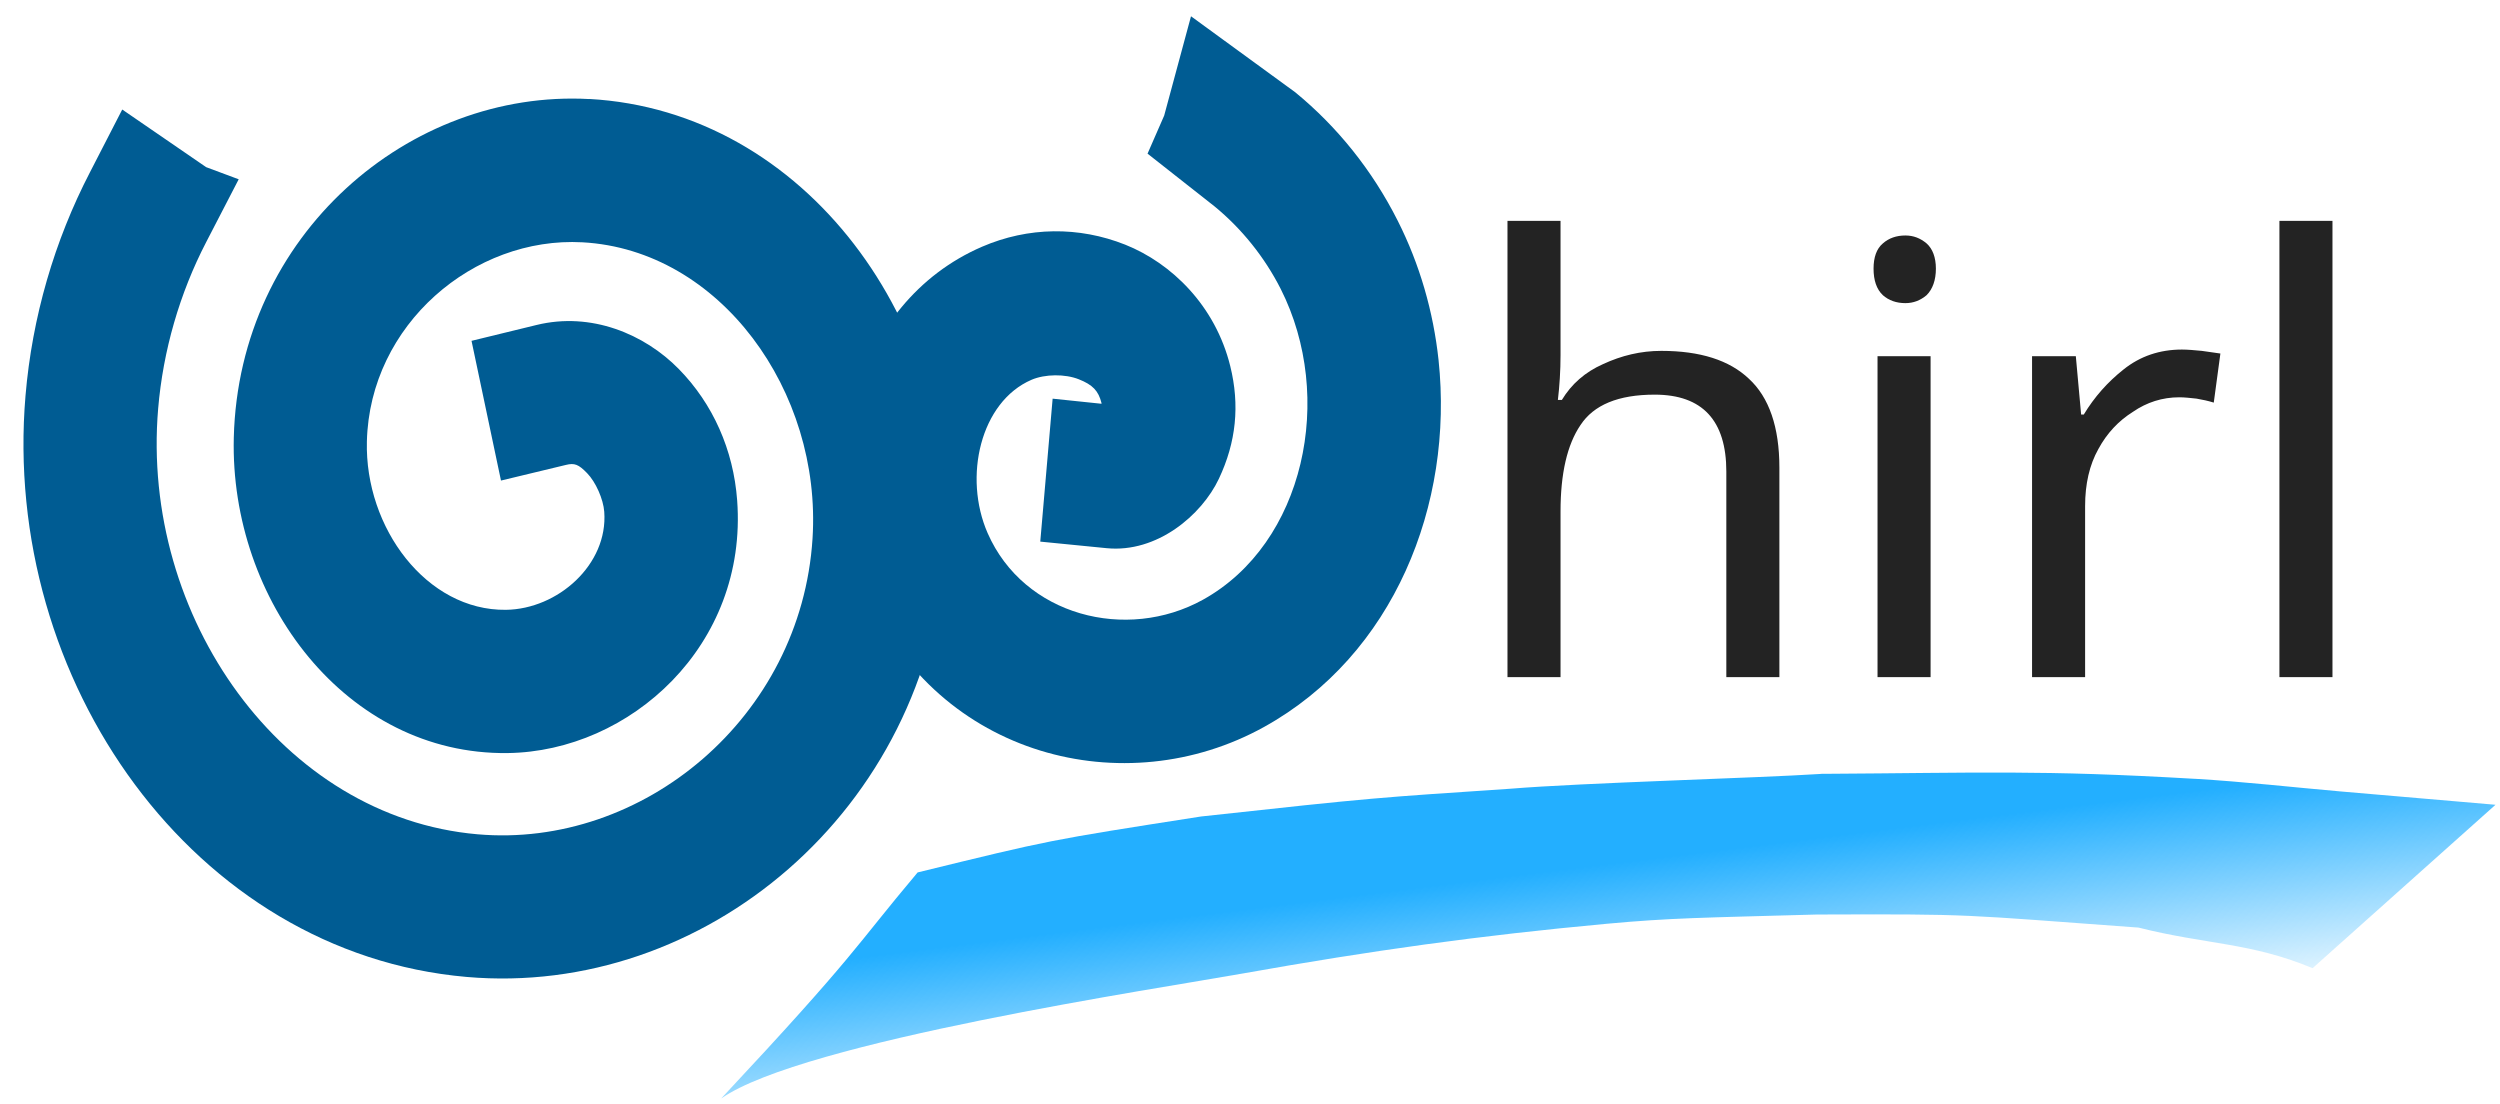
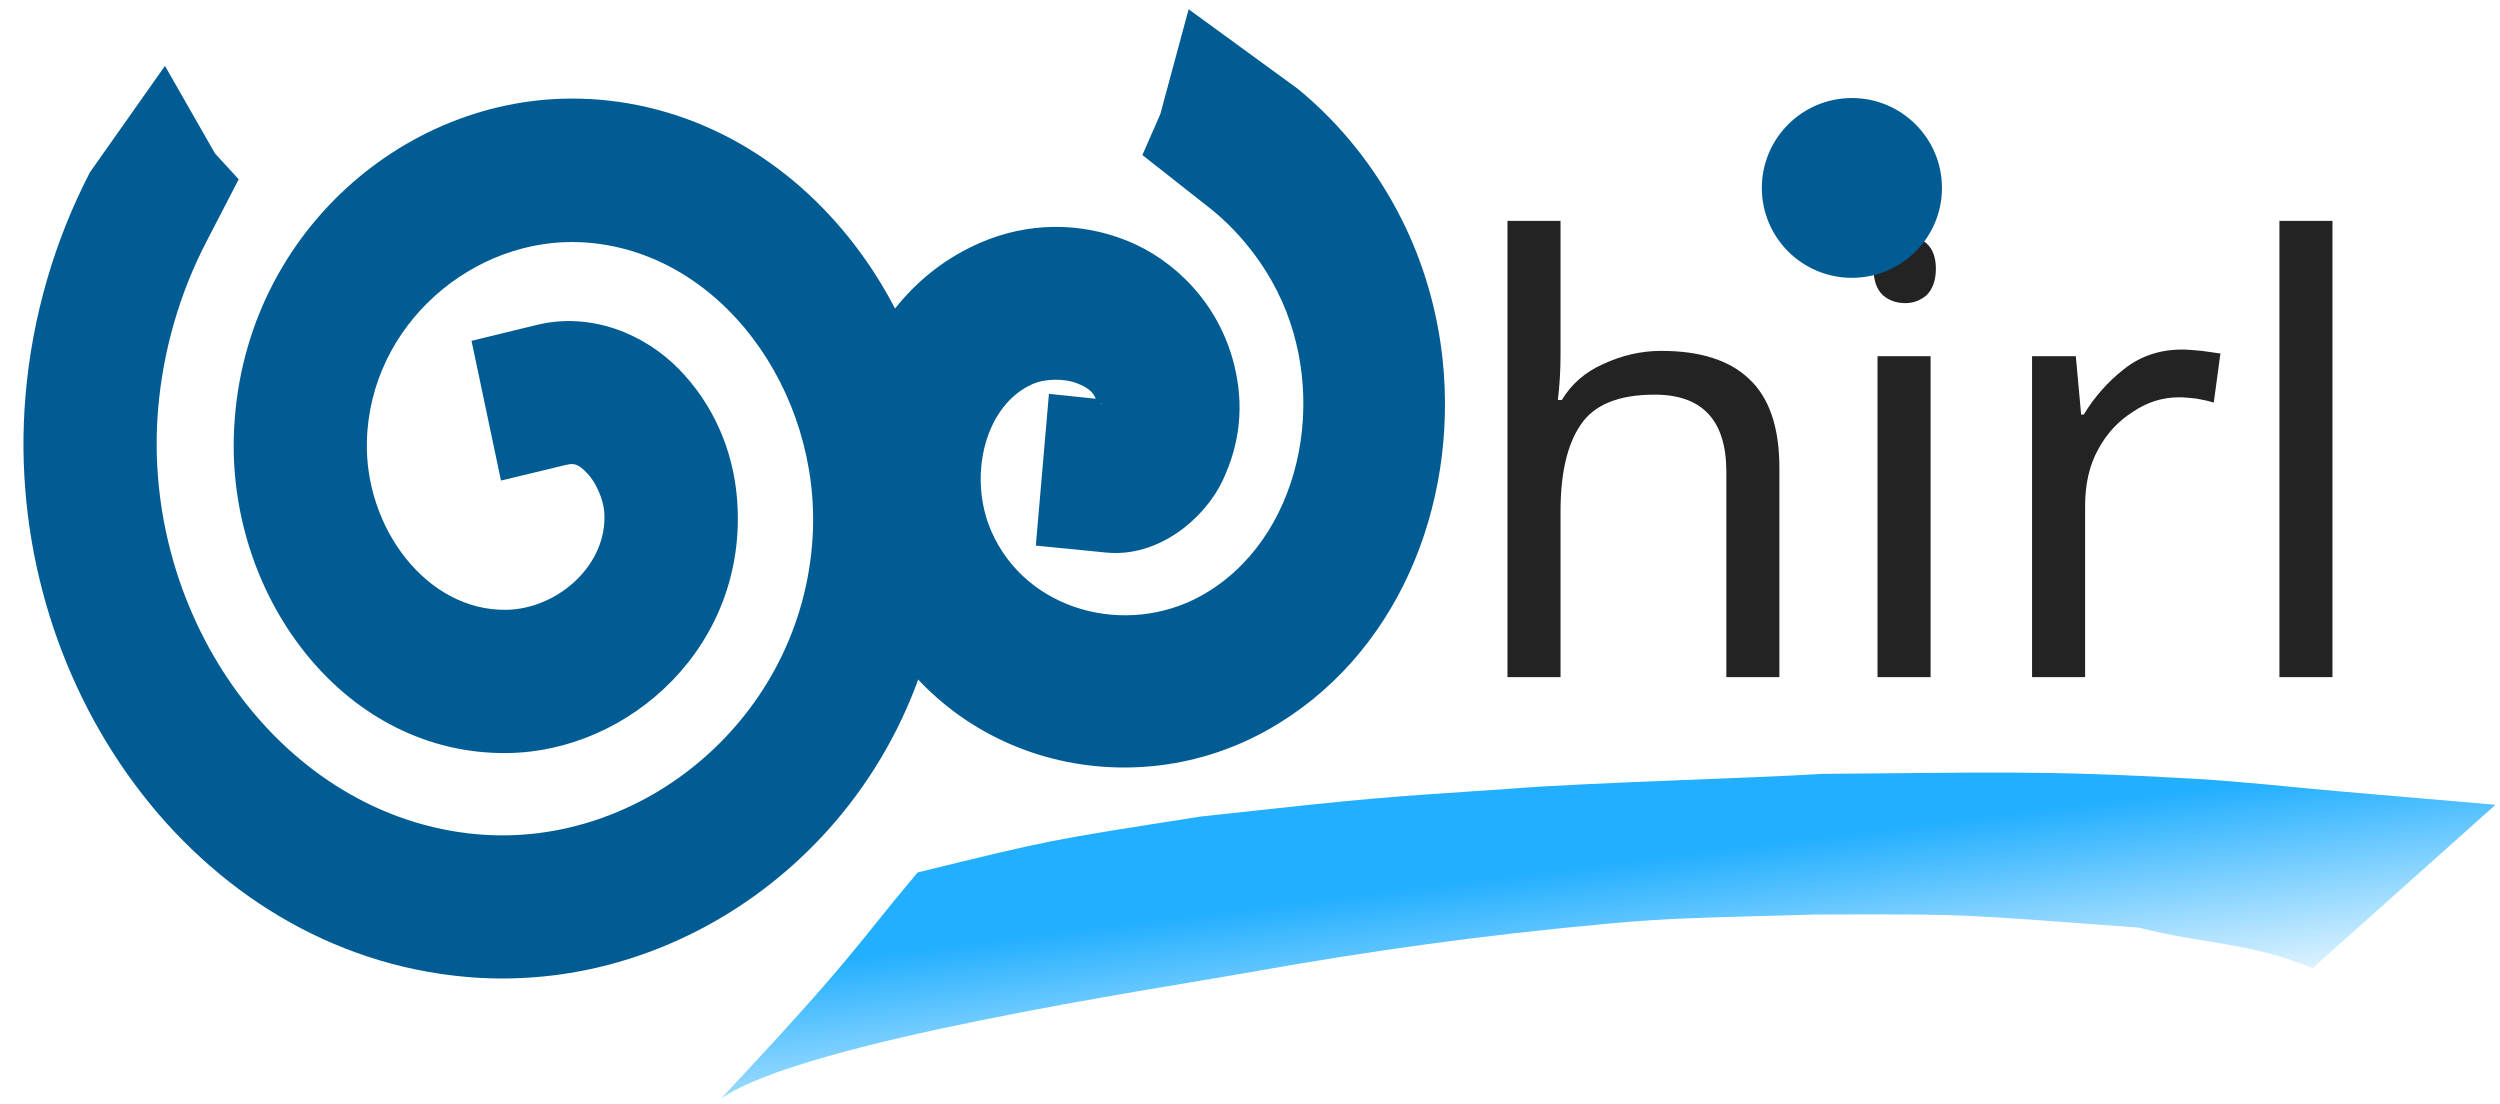
<svg xmlns="http://www.w3.org/2000/svg" xmlns:xlink="http://www.w3.org/1999/xlink" width="29.451mm" height="12.995mm" viewBox="0 0 29.451 12.995" version="1.1" id="svg8">
  <defs id="defs2">
    <linearGradient id="linearGradient4676">
      <stop style="stop-color:#23afff;stop-opacity:1;" offset="0" id="stop4672" />
      <stop style="stop-color:#23afff;stop-opacity:0;" offset="1" id="stop4674" />
    </linearGradient>
    <linearGradient xlink:href="#linearGradient4676" id="linearGradient4678" x1="45.218" y1="39.503" x2="45.548" y2="42.149" gradientUnits="userSpaceOnUse" gradientTransform="translate(0.6548103,-1.637026)" />
+     <filter style="color-interpolation-filters:sRGB" id="filter5032" x="-0.013" width="1.026" y="-0.011" height="1.022">
+       <feGaussianBlur stdDeviation="0.036" id="feGaussianBlur5034" />
+     </filter>
+     <filter style="color-interpolation-filters:sRGB" id="filter5040" x="-0.011" width="1.023" y="-0.013" height="1.026">
+       <feGaussianBlur stdDeviation="0.048" id="feGaussianBlur5042" />
+     </filter>
  </defs>
  <g id="layer1" transform="translate(-26.29988,-27.76498)">
-     <text xml:space="preserve" style="font-style:normal;font-variant:normal;font-weight:normal;font-stretch:normal;font-size:7.056px;line-height:1.25;font-family:Purisa;-inkscape-font-specification:'Purisa, Normal';font-variant-ligatures:normal;font-variant-caps:normal;font-variant-numeric:normal;font-feature-settings:normal;text-align:start;letter-spacing:0px;word-spacing:0px;writing-mode:lr-tb;text-anchor:start;fill:#232323;fill-opacity:1;stroke:none;stroke-width:0.265" x="43.465" y="35.743" id="text4527">
-       <tspan id="tspan4525" x="43.465" y="35.743" style="font-style:normal;font-variant:normal;font-weight:normal;font-stretch:normal;font-size:7.056px;font-family:Purisa;-inkscape-font-specification:'Purisa, Normal';font-variant-ligatures:normal;font-variant-caps:normal;font-variant-numeric:normal;font-feature-settings:normal;text-align:start;writing-mode:lr-tb;text-anchor:start;fill:#232323;fill-opacity:1;stroke-width:0.265">hirl</tspan>
+     <text xml:space="preserve" style="font-style:normal;font-variant:normal;font-weight:normal;font-stretch:normal;font-size:7.056px;line-height:1.25;font-family:Purisa;-inkscape-font-specification:'Purisa, Normal';font-variant-ligatures:normal;font-variant-caps:normal;font-variant-numeric:normal;font-feature-settings:normal;text-align:start;letter-spacing:0px;word-spacing:0px;writing-mode:lr-tb;text-anchor:start;fill:#232323;fill-opacity:1;stroke:none;stroke-width:0.2;stroke-miterlimit:4;stroke-dasharray:none" x="43.465" y="35.743" id="text4527">
+       <tspan id="tspan4525" x="43.465" y="35.743" style="font-style:normal;font-variant:normal;font-weight:normal;font-stretch:normal;font-size:7.056px;font-family:Purisa;-inkscape-font-specification:'Purisa, Normal';font-variant-ligatures:normal;font-variant-caps:normal;font-variant-numeric:normal;font-feature-settings:normal;text-align:start;writing-mode:lr-tb;text-anchor:start;fill:#232323;fill-opacity:1;stroke-width:0.2;stroke-miterlimit:4;stroke-dasharray:none">hirl</tspan>
    </text>
    <g id="g4597" transform="matrix(1.070976,0,0,1.152682,5.915585,-6.236437)" style="stroke:#005c93;stroke-opacity:1">
-       <path style="color:#000000;font-style:normal;font-variant:normal;font-weight:normal;font-stretch:normal;font-size:medium;line-height:normal;font-family:sans-serif;font-variant-ligatures:normal;font-variant-position:normal;font-variant-caps:normal;font-variant-numeric:normal;font-variant-alternates:normal;font-feature-settings:normal;text-indent:0;text-align:start;text-decoration:none;text-decoration-line:none;text-decoration-style:solid;text-decoration-color:#000000;letter-spacing:normal;word-spacing:normal;text-transform:none;writing-mode:lr-tb;direction:ltr;text-orientation:mixed;dominant-baseline:auto;baseline-shift:baseline;text-anchor:start;white-space:normal;shape-padding:0;clip-rule:nonzero;display:inline;overflow:visible;visibility:visible;opacity:1;isolation:auto;mix-blend-mode:normal;color-interpolation:sRGB;color-interpolation-filters:linearRGB;solid-color:#000000;solid-opacity:1;vector-effect:none;fill:#005c93;fill-opacity:1;fill-rule:evenodd;stroke:none;stroke-width:1.465;stroke-linecap:square;stroke-linejoin:miter;stroke-miterlimit:4;stroke-dasharray:none;stroke-dashoffset:0;stroke-opacity:1;color-rendering:auto;image-rendering:auto;shape-rendering:auto;text-rendering:auto;enable-background:accumulate" d="m 34.857,33.177 c 0.169,1.478 -0.493,3.016 -1.919,3.75 -1.532,0.789 -3.583,0.305 -4.366,-1.356 -0.6,-1.273 -0.168,-2.977 1.264,-3.552 0.509,-0.204 1.064,-0.209 1.574,-0.021 0.51,0.189 0.992,0.624 1.156,1.242 0.106,0.399 0.065,0.776 -0.125,1.15 -0.19,0.374 -0.683,0.761 -1.235,0.71 l -0.73,-0.067 0.136,-1.461 0.537,0.052 c 2.63e-4,1.87e-4 9e-4,-0.007 0.001,-0.006 -0.034,-0.127 -0.098,-0.188 -0.25,-0.244 -0.151,-0.056 -0.372,-0.054 -0.52,0.005 -0.563,0.226 -0.753,0.994 -0.483,1.567 0.399,0.846 1.528,1.113 2.368,0.681 1.119,-0.576 1.457,-2.071 0.856,-3.176 -0.178,-0.326 -0.429,-0.616 -0.728,-0.844 l -0.737,-0.539 0.183,-0.389 0.295,-1.015 1.147,0.777 c 0.461,0.351 0.847,0.797 1.126,1.311 0.244,0.448 0.393,0.933 0.45,1.425 z" id="path3699" />
-       <path style="color:#000000;font-style:normal;font-variant:normal;font-weight:normal;font-stretch:normal;font-size:medium;line-height:normal;font-family:sans-serif;font-variant-ligatures:normal;font-variant-position:normal;font-variant-caps:normal;font-variant-numeric:normal;font-variant-alternates:normal;font-feature-settings:normal;text-indent:0;text-align:start;text-decoration:none;text-decoration-line:none;text-decoration-style:solid;text-decoration-color:#000000;letter-spacing:normal;word-spacing:normal;text-transform:none;writing-mode:lr-tb;direction:ltr;text-orientation:mixed;dominant-baseline:auto;baseline-shift:baseline;text-anchor:start;white-space:normal;shape-padding:0;clip-rule:nonzero;display:inline;overflow:visible;visibility:visible;opacity:1;isolation:auto;mix-blend-mode:normal;color-interpolation:sRGB;color-interpolation-filters:linearRGB;solid-color:#000000;solid-opacity:1;vector-effect:none;fill:#005c93;fill-opacity:1;fill-rule:evenodd;stroke:none;stroke-width:1.465;stroke-linecap:square;stroke-linejoin:miter;stroke-miterlimit:4;stroke-dasharray:none;stroke-dashoffset:0;stroke-opacity:1;color-rendering:auto;image-rendering:auto;shape-rendering:auto;text-rendering:auto;enable-background:accumulate" d="m 25.515,30.51 c -1.974,-0.101 -3.855,1.383 -3.91,3.461 -0.044,1.66 1.235,3.244 3.012,3.223 1.345,-0.016 2.643,-1.099 2.525,-2.582 -0.041,-0.517 -0.267,-0.988 -0.643,-1.344 -0.376,-0.356 -0.963,-0.586 -1.564,-0.449 l -0.715,0.162 0.324,1.428 0.715,-0.16 c 0.093,-0.021 0.137,-0.007 0.232,0.084 0.096,0.091 0.179,0.267 0.189,0.395 0.043,0.539 -0.51,0.995 -1.082,1.002 -0.871,0.01 -1.553,-0.837 -1.529,-1.721 0.031,-1.195 1.177,-2.096 2.371,-2.035 1.514,0.077 2.634,1.522 2.531,3.027 -0.125,1.831 -1.869,3.171 -3.686,3.023 -2.146,-0.174 -3.706,-2.222 -3.512,-4.35 0.054,-0.594 0.237,-1.18 0.529,-1.703 l 0.357,-0.641 -0.358,-0.124 -0.923,-0.589 -0.355,0.641 c -0.391,0.701 -0.636,1.48 -0.709,2.283 -0.266,2.915 1.853,5.698 4.852,5.941 2.602,0.211 5.083,-1.693 5.268,-4.383 0.157,-2.288 -1.537,-4.468 -3.92,-4.59 z" id="path3699-3" />
+       <path style="color:#000000;font-style:normal;font-variant:normal;font-weight:normal;font-stretch:normal;font-size:medium;line-height:normal;font-family:sans-serif;font-variant-ligatures:normal;font-variant-position:normal;font-variant-caps:normal;font-variant-numeric:normal;font-variant-alternates:normal;font-feature-settings:normal;text-indent:0;text-align:start;text-decoration:none;text-decoration-line:none;text-decoration-style:solid;text-decoration-color:#000000;letter-spacing:normal;word-spacing:normal;text-transform:none;writing-mode:lr-tb;direction:ltr;text-orientation:mixed;dominant-baseline:auto;baseline-shift:baseline;text-anchor:start;white-space:normal;shape-padding:0;clip-rule:nonzero;display:inline;overflow:visible;visibility:visible;opacity:1;isolation:auto;mix-blend-mode:normal;color-interpolation:sRGB;color-interpolation-filters:linearRGB;solid-color:#000000;solid-opacity:1;vector-effect:none;fill:#005c93;fill-opacity:1;fill-rule:evenodd;stroke:#005c93;stroke-width:0.09;stroke-linecap:square;stroke-linejoin:miter;stroke-miterlimit:4;stroke-dasharray:none;stroke-dashoffset:0;stroke-opacity:1;color-rendering:auto;image-rendering:auto;shape-rendering:auto;text-rendering:auto;enable-background:accumulate;" d="m 34.857,33.177 c 0.169,1.478 -0.493,3.016 -1.919,3.75 -1.532,0.789 -3.583,0.305 -4.366,-1.356 -0.6,-1.273 -0.168,-2.977 1.264,-3.552 0.509,-0.204 1.064,-0.209 1.574,-0.021 0.51,0.189 0.992,0.624 1.156,1.242 0.106,0.399 0.065,0.776 -0.125,1.15 -0.19,0.374 -0.683,0.761 -1.235,0.71 l -0.73,-0.067 0.136,-1.461 0.537,0.052 c 2.63e-4,1.87e-4 9e-4,-0.007 0.001,-0.006 -0.034,-0.127 -0.098,-0.188 -0.25,-0.244 -0.151,-0.056 -0.372,-0.054 -0.52,0.005 -0.563,0.226 -0.753,0.994 -0.483,1.567 0.399,0.846 1.528,1.113 2.368,0.681 1.119,-0.576 1.457,-2.071 0.856,-3.176 -0.178,-0.326 -0.429,-0.616 -0.728,-0.844 l -0.737,-0.539 0.183,-0.389 0.295,-1.015 1.147,0.777 c 0.461,0.351 0.847,0.797 1.126,1.311 0.244,0.448 0.393,0.933 0.45,1.425 z" id="path3699" />
+       <path style="color:#000000;font-style:normal;font-variant:normal;font-weight:normal;font-stretch:normal;font-size:medium;line-height:normal;font-family:sans-serif;font-variant-ligatures:normal;font-variant-position:normal;font-variant-caps:normal;font-variant-numeric:normal;font-variant-alternates:normal;font-feature-settings:normal;text-indent:0;text-align:start;text-decoration:none;text-decoration-line:none;text-decoration-style:solid;text-decoration-color:#000000;letter-spacing:normal;word-spacing:normal;text-transform:none;writing-mode:lr-tb;direction:ltr;text-orientation:mixed;dominant-baseline:auto;baseline-shift:baseline;text-anchor:start;white-space:normal;shape-padding:0;clip-rule:nonzero;display:inline;overflow:visible;visibility:visible;opacity:1;isolation:auto;mix-blend-mode:normal;color-interpolation:sRGB;color-interpolation-filters:linearRGB;solid-color:#000000;solid-opacity:1;vector-effect:none;fill:#005c93;fill-opacity:1;fill-rule:evenodd;stroke:none;stroke-width:0.18;stroke-linecap:square;stroke-linejoin:miter;stroke-miterlimit:4;stroke-dasharray:none;stroke-dashoffset:0;stroke-opacity:1;color-rendering:auto;image-rendering:auto;shape-rendering:auto;text-rendering:auto;enable-background:accumulate" d="m 25.515,30.51 c -1.974,-0.101 -3.855,1.383 -3.91,3.461 -0.044,1.66 1.235,3.244 3.012,3.223 1.345,-0.016 2.643,-1.099 2.525,-2.582 -0.041,-0.517 -0.267,-0.988 -0.643,-1.344 -0.376,-0.356 -0.963,-0.586 -1.564,-0.449 l -0.715,0.162 0.324,1.428 0.715,-0.16 c 0.093,-0.021 0.137,-0.007 0.232,0.084 0.096,0.091 0.179,0.267 0.189,0.395 0.043,0.539 -0.51,0.995 -1.082,1.002 -0.871,0.01 -1.553,-0.837 -1.529,-1.721 0.031,-1.195 1.177,-2.096 2.371,-2.035 1.514,0.077 2.634,1.522 2.531,3.027 -0.125,1.831 -1.869,3.171 -3.686,3.023 -2.146,-0.174 -3.706,-2.222 -3.512,-4.35 0.054,-0.594 0.237,-1.18 0.529,-1.703 l 0.357,-0.641 v 0 l -0.26,-0.263 -0.551,-0.896 -0.825,1.087 c -0.391,0.701 -0.636,1.48 -0.709,2.283 -0.266,2.915 1.853,5.698 4.852,5.941 2.602,0.211 5.083,-1.693 5.268,-4.383 0.157,-2.288 -1.537,-4.468 -3.92,-4.59 z" id="path3699-3" />
    </g>
-     <path style="color:#000000;font-style:normal;font-variant:normal;font-weight:normal;font-stretch:normal;font-size:medium;line-height:normal;font-family:sans-serif;font-variant-ligatures:normal;font-variant-position:normal;font-variant-caps:normal;font-variant-numeric:normal;font-variant-alternates:normal;font-feature-settings:normal;text-indent:0;text-align:start;text-decoration:none;text-decoration-line:none;text-decoration-style:solid;text-decoration-color:#000000;letter-spacing:normal;word-spacing:normal;text-transform:none;writing-mode:lr-tb;direction:ltr;text-orientation:mixed;dominant-baseline:auto;baseline-shift:baseline;text-anchor:start;white-space:normal;shape-padding:0;clip-rule:nonzero;display:inline;overflow:visible;visibility:visible;opacity:1;isolation:auto;mix-blend-mode:normal;color-interpolation:sRGB;color-interpolation-filters:linearRGB;solid-color:#000000;solid-opacity:1;vector-effect:none;fill:url(#linearGradient4678);fill-opacity:1;fill-rule:nonzero;stroke:none;stroke-width:1.402;stroke-linecap:round;stroke-linejoin:miter;stroke-miterlimit:4;stroke-dasharray:none;stroke-dashoffset:0;stroke-opacity:1;color-rendering:auto;image-rendering:auto;shape-rendering:auto;text-rendering:auto;enable-background:accumulate" d="m 52.158,36.94 c -1.826,-0.107 -2.526,-0.07 -4.373,-0.059 l -0.02,-4.89e-4 -0.022,0.002 c -0.738,0.048 -2.8,0.104 -3.65,0.174 -1.572,0.106 -1.565,0.099 -3.644,0.327 -1.82,0.284 -1.76,0.273 -3.339,0.659 -0.754,0.896 -0.708,0.946 -2.314,2.663 0.958,-0.672 5.181,-1.299 6.159,-1.475 1.494,-0.266 2.765,-0.444 4.272,-0.583 0.759,-0.07 1.121,-0.071 2.474,-0.109 1.878,-0.007 1.672,-3.46e-4 3.792,0.154 0.796,0.201 1.32,0.174 2.05,0.478 l 2.155,-1.925 -1.825,-0.157 c -0.553,-0.048 -1.124,-0.114 -1.716,-0.149 z" id="path4639" />
+     <path style="color:#000000;font-style:normal;font-variant:normal;font-weight:normal;font-stretch:normal;font-size:medium;line-height:normal;font-family:sans-serif;font-variant-ligatures:normal;font-variant-position:normal;font-variant-caps:normal;font-variant-numeric:normal;font-variant-alternates:normal;font-feature-settings:normal;text-indent:0;text-align:start;text-decoration:none;text-decoration-line:none;text-decoration-style:solid;text-decoration-color:#000000;letter-spacing:normal;word-spacing:normal;text-transform:none;writing-mode:lr-tb;direction:ltr;text-orientation:mixed;dominant-baseline:auto;baseline-shift:baseline;text-anchor:start;white-space:normal;shape-padding:0;clip-rule:nonzero;display:inline;overflow:visible;visibility:visible;opacity:1;isolation:auto;mix-blend-mode:normal;color-interpolation:sRGB;color-interpolation-filters:linearRGB;solid-color:#000000;solid-opacity:1;vector-effect:none;fill:url(#linearGradient4678);fill-opacity:1;fill-rule:nonzero;stroke:none;stroke-width:1.402;stroke-linecap:round;stroke-linejoin:miter;stroke-miterlimit:4;stroke-dasharray:none;stroke-dashoffset:0;stroke-opacity:1;color-rendering:auto;image-rendering:auto;shape-rendering:auto;text-rendering:auto;enable-background:accumulate;" d="m 52.158,36.94 c -1.826,-0.107 -2.526,-0.07 -4.373,-0.059 l -0.02,-4.89e-4 -0.022,0.002 c -0.738,0.048 -2.8,0.104 -3.65,0.174 -1.572,0.106 -1.565,0.099 -3.644,0.327 -1.82,0.284 -1.76,0.273 -3.339,0.659 -0.754,0.896 -0.708,0.946 -2.314,2.663 0.958,-0.672 5.181,-1.299 6.159,-1.475 1.494,-0.266 2.765,-0.444 4.272,-0.583 0.759,-0.07 1.121,-0.071 2.474,-0.109 1.878,-0.007 1.672,-3.46e-4 3.792,0.154 0.796,0.201 1.32,0.174 2.05,0.478 l 2.155,-1.925 -1.825,-0.157 c -0.553,-0.048 -1.124,-0.114 -1.716,-0.149 z" id="path4639" />
+     <ellipse style="fill:#005c93;fill-opacity:1;stroke:#005c93;stroke-width:0.2;stroke-linecap:round;stroke-miterlimit:4;stroke-dasharray:none;stroke-opacity:1" id="path5394" cx="48.116" cy="29.979" rx="0.961" ry="0.959" />
  </g>
</svg>
